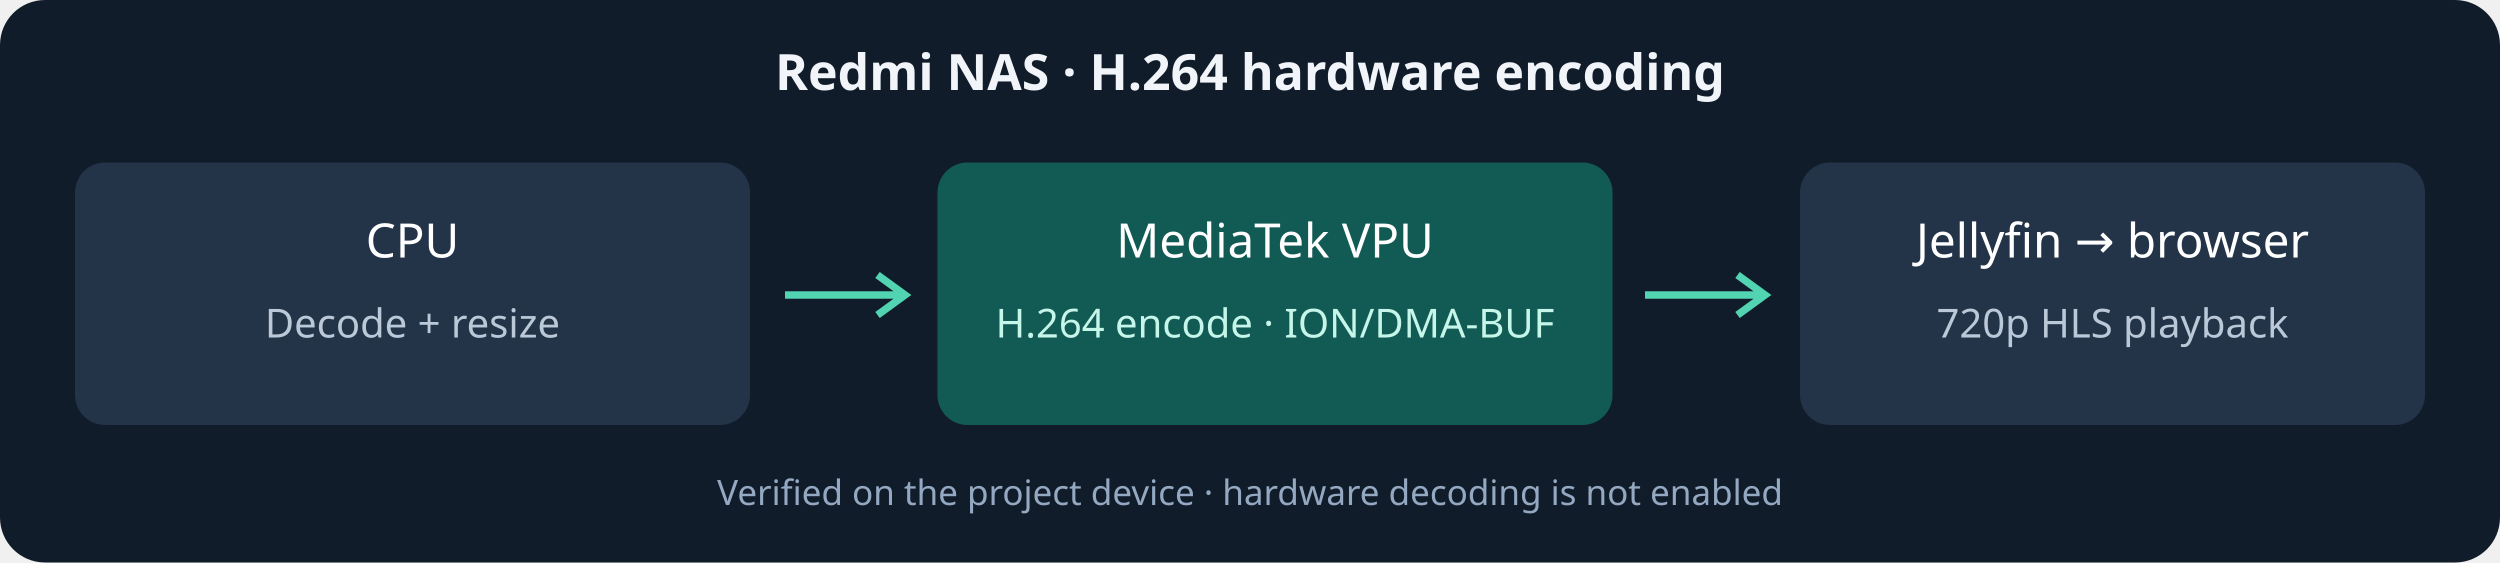
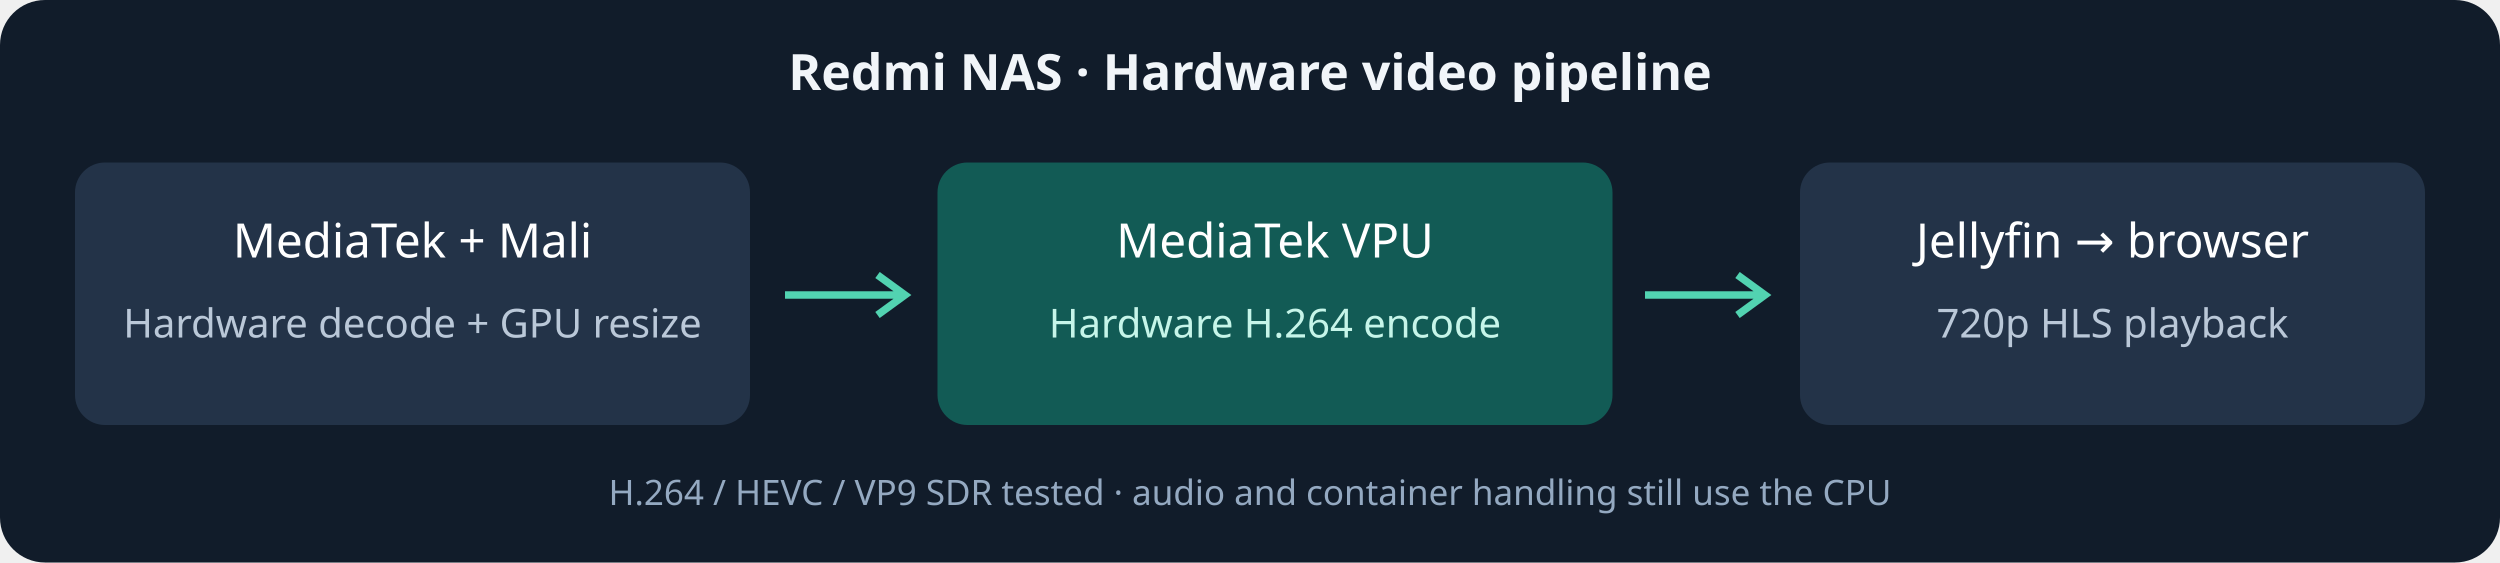
<svg xmlns="http://www.w3.org/2000/svg" width="1000" height="225" viewBox="0 0 1000 225" role="img" aria-labelledby="title desc">
  <rect width="1000" height="225" rx="18" fill="#111c2a" />
  <g font-family="sans-serif" text-anchor="middle">
-     <text x="500" y="36" fill="#f1f5f9" font-size="20" font-weight="bold">Redmi NAS · H.264 hardware encoding</text>
+     <text x="500" y="36" fill="#f1f5f9" font-size="20" font-weight="bold">Redmi NAS · Hardware video pipeline</text>
    <rect x="30" y="65" width="270" height="105" rx="12" fill="#233348" />
-     <text x="165" y="103" fill="#fff" font-size="19">CPU</text>
-     <text x="165" y="135" fill="#bac8d8" font-size="16">Decode + resize</text>
+     <text x="165" y="103" fill="#fff" font-size="19">MediaTek + Mali</text>
+     <text x="165" y="135" fill="#bac8d8" font-size="16">Hardware decode + GPU resize</text>
    <path d="M314 118h48m-11-8 11 8-11 8" fill="none" stroke="#52d3b1" stroke-width="3" />
    <rect x="375" y="65" width="270" height="105" rx="12" fill="#125b55" />
    <text x="510" y="103" fill="#fff" font-size="19">MediaTek VPU</text>
-     <text x="510" y="135" fill="#c6f5e9" font-size="16">H.264 encode · ION/DMA-BUF</text>
+     <text x="510" y="135" fill="#c6f5e9" font-size="16">Hardware H.264 encode</text>
    <path d="M658 118h48m-11-8 11 8-11 8" fill="none" stroke="#52d3b1" stroke-width="3" />
    <rect x="720" y="65" width="250" height="105" rx="12" fill="#233348" />
    <text x="845" y="103" fill="#fff" font-size="19">Jellyfin → browser</text>
    <text x="845" y="135" fill="#bac8d8" font-size="16">720p HLS playback</text>
-     <text x="500" y="202" fill="#94a9c1" font-size="14">Verified on the project device · hardware decoding is not enabled</text>
+     <text x="500" y="202" fill="#94a9c1" font-size="14">H.264 / HEVC / VP9 SDR tested · audio and container handling still use the CPU</text>
  </g>
</svg>
